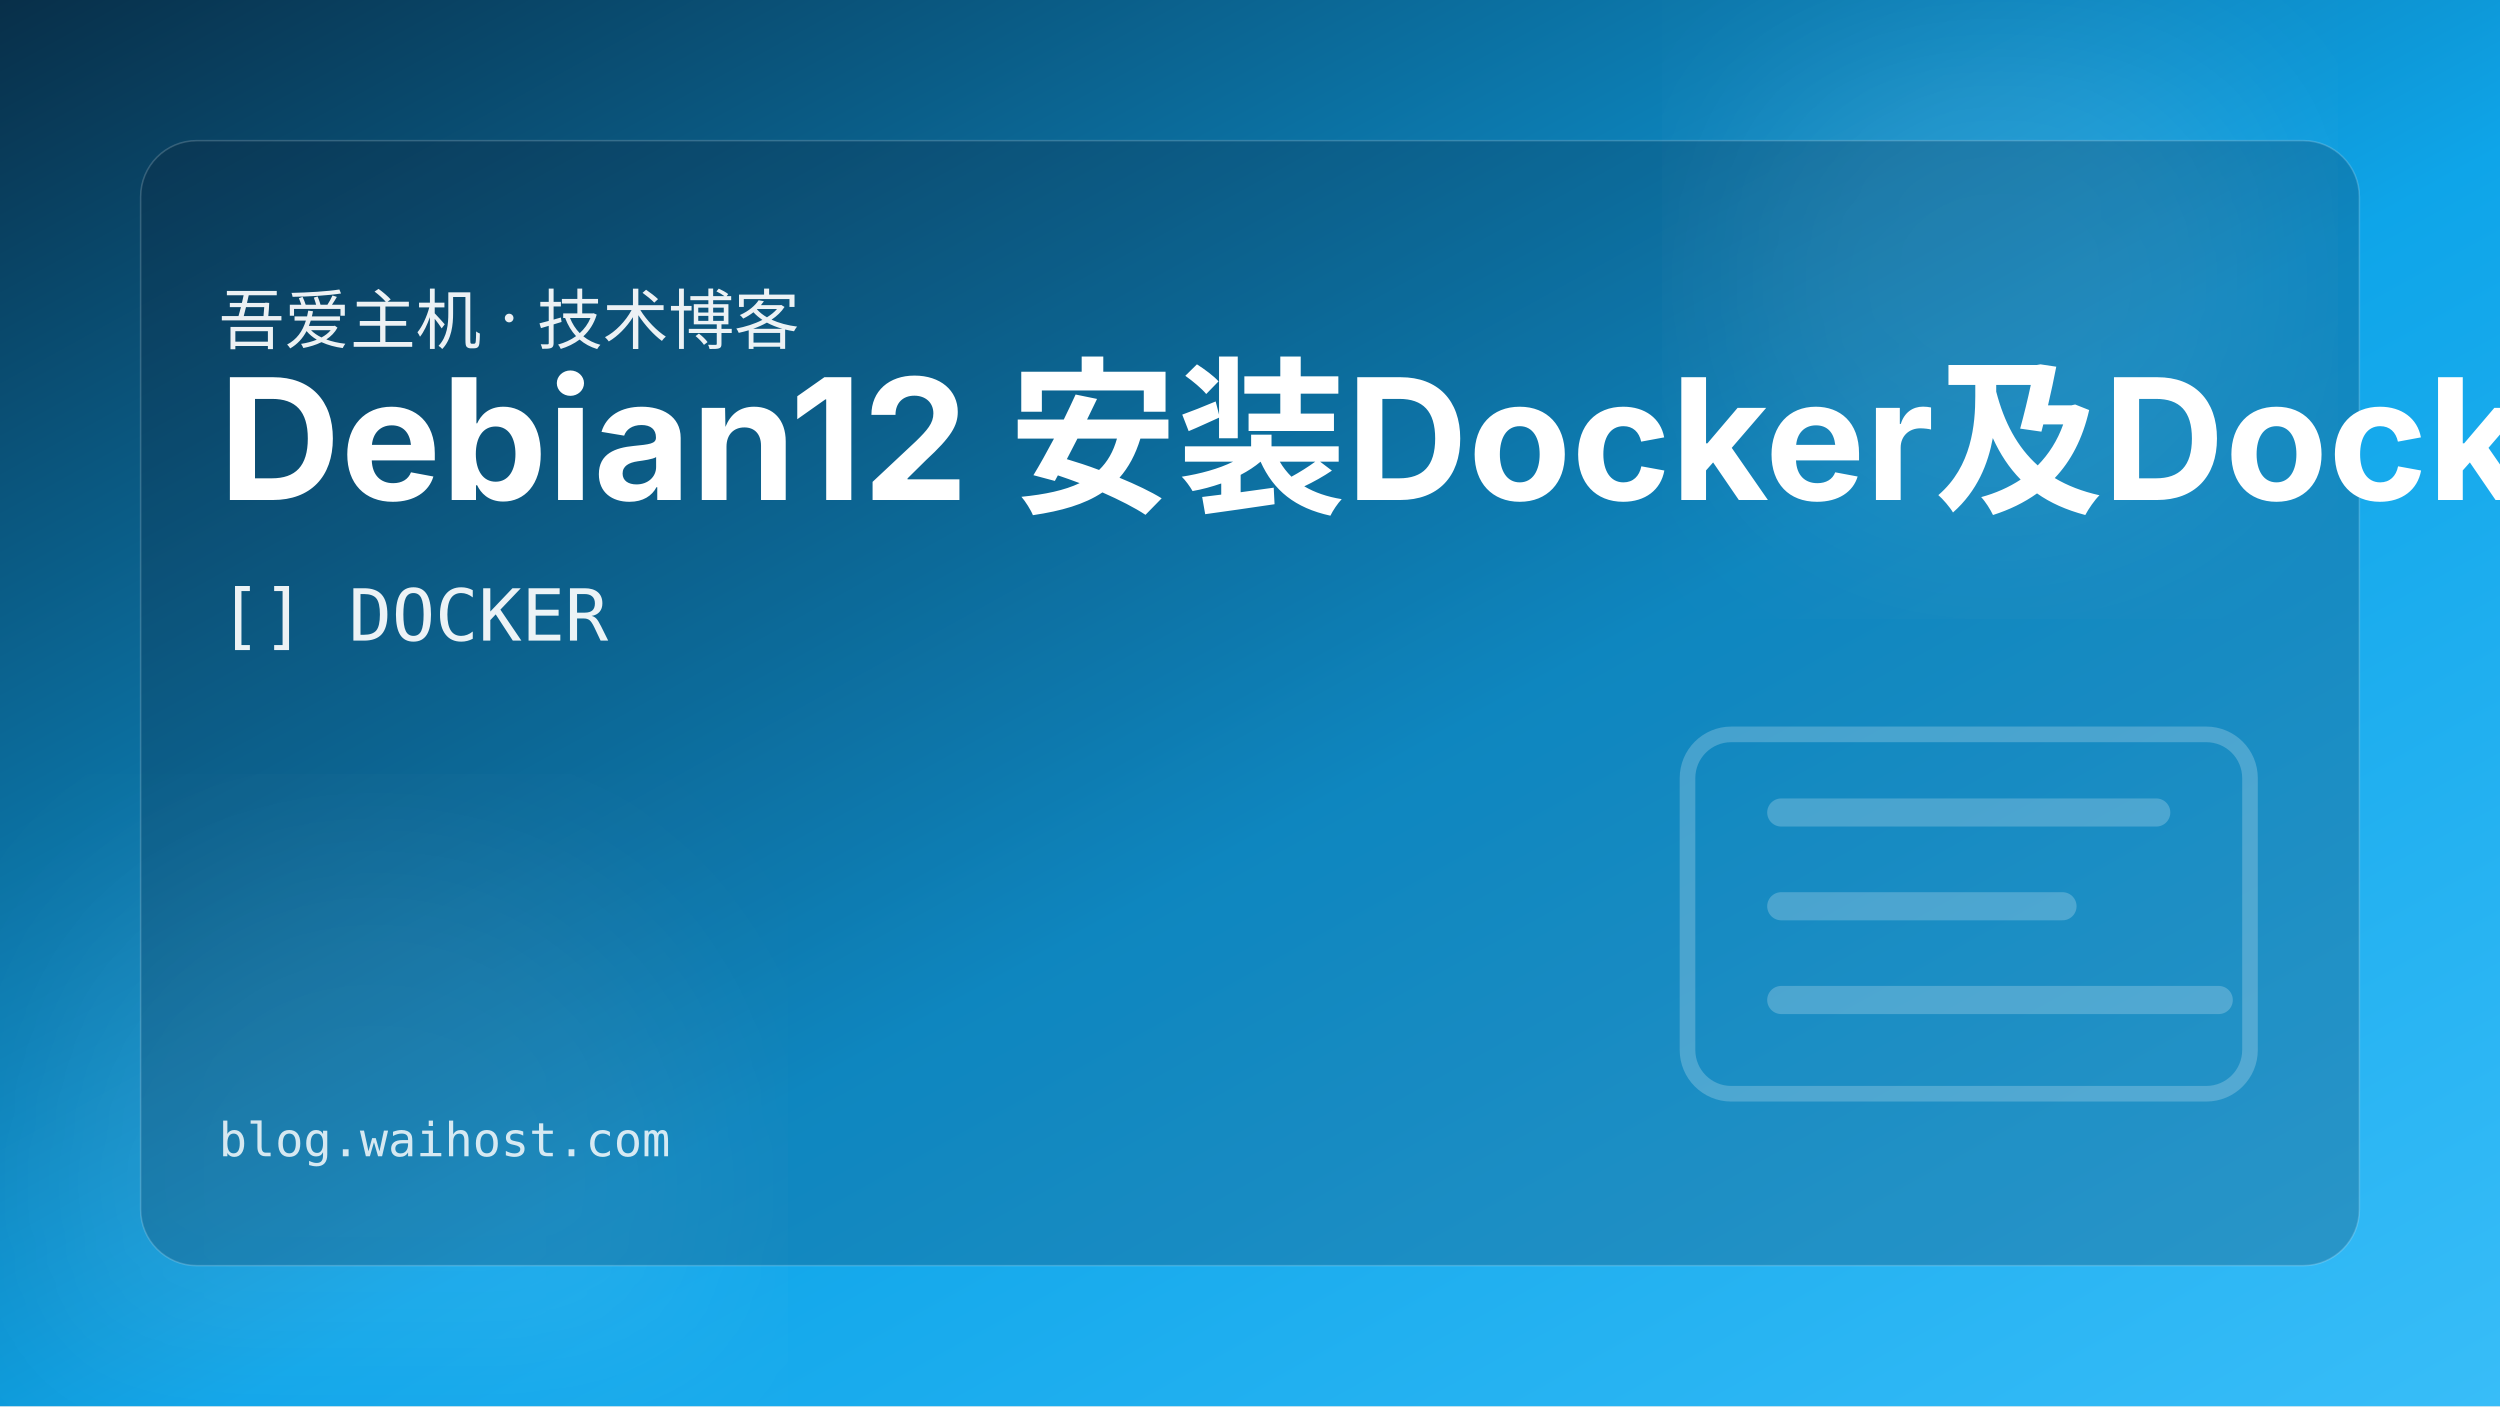
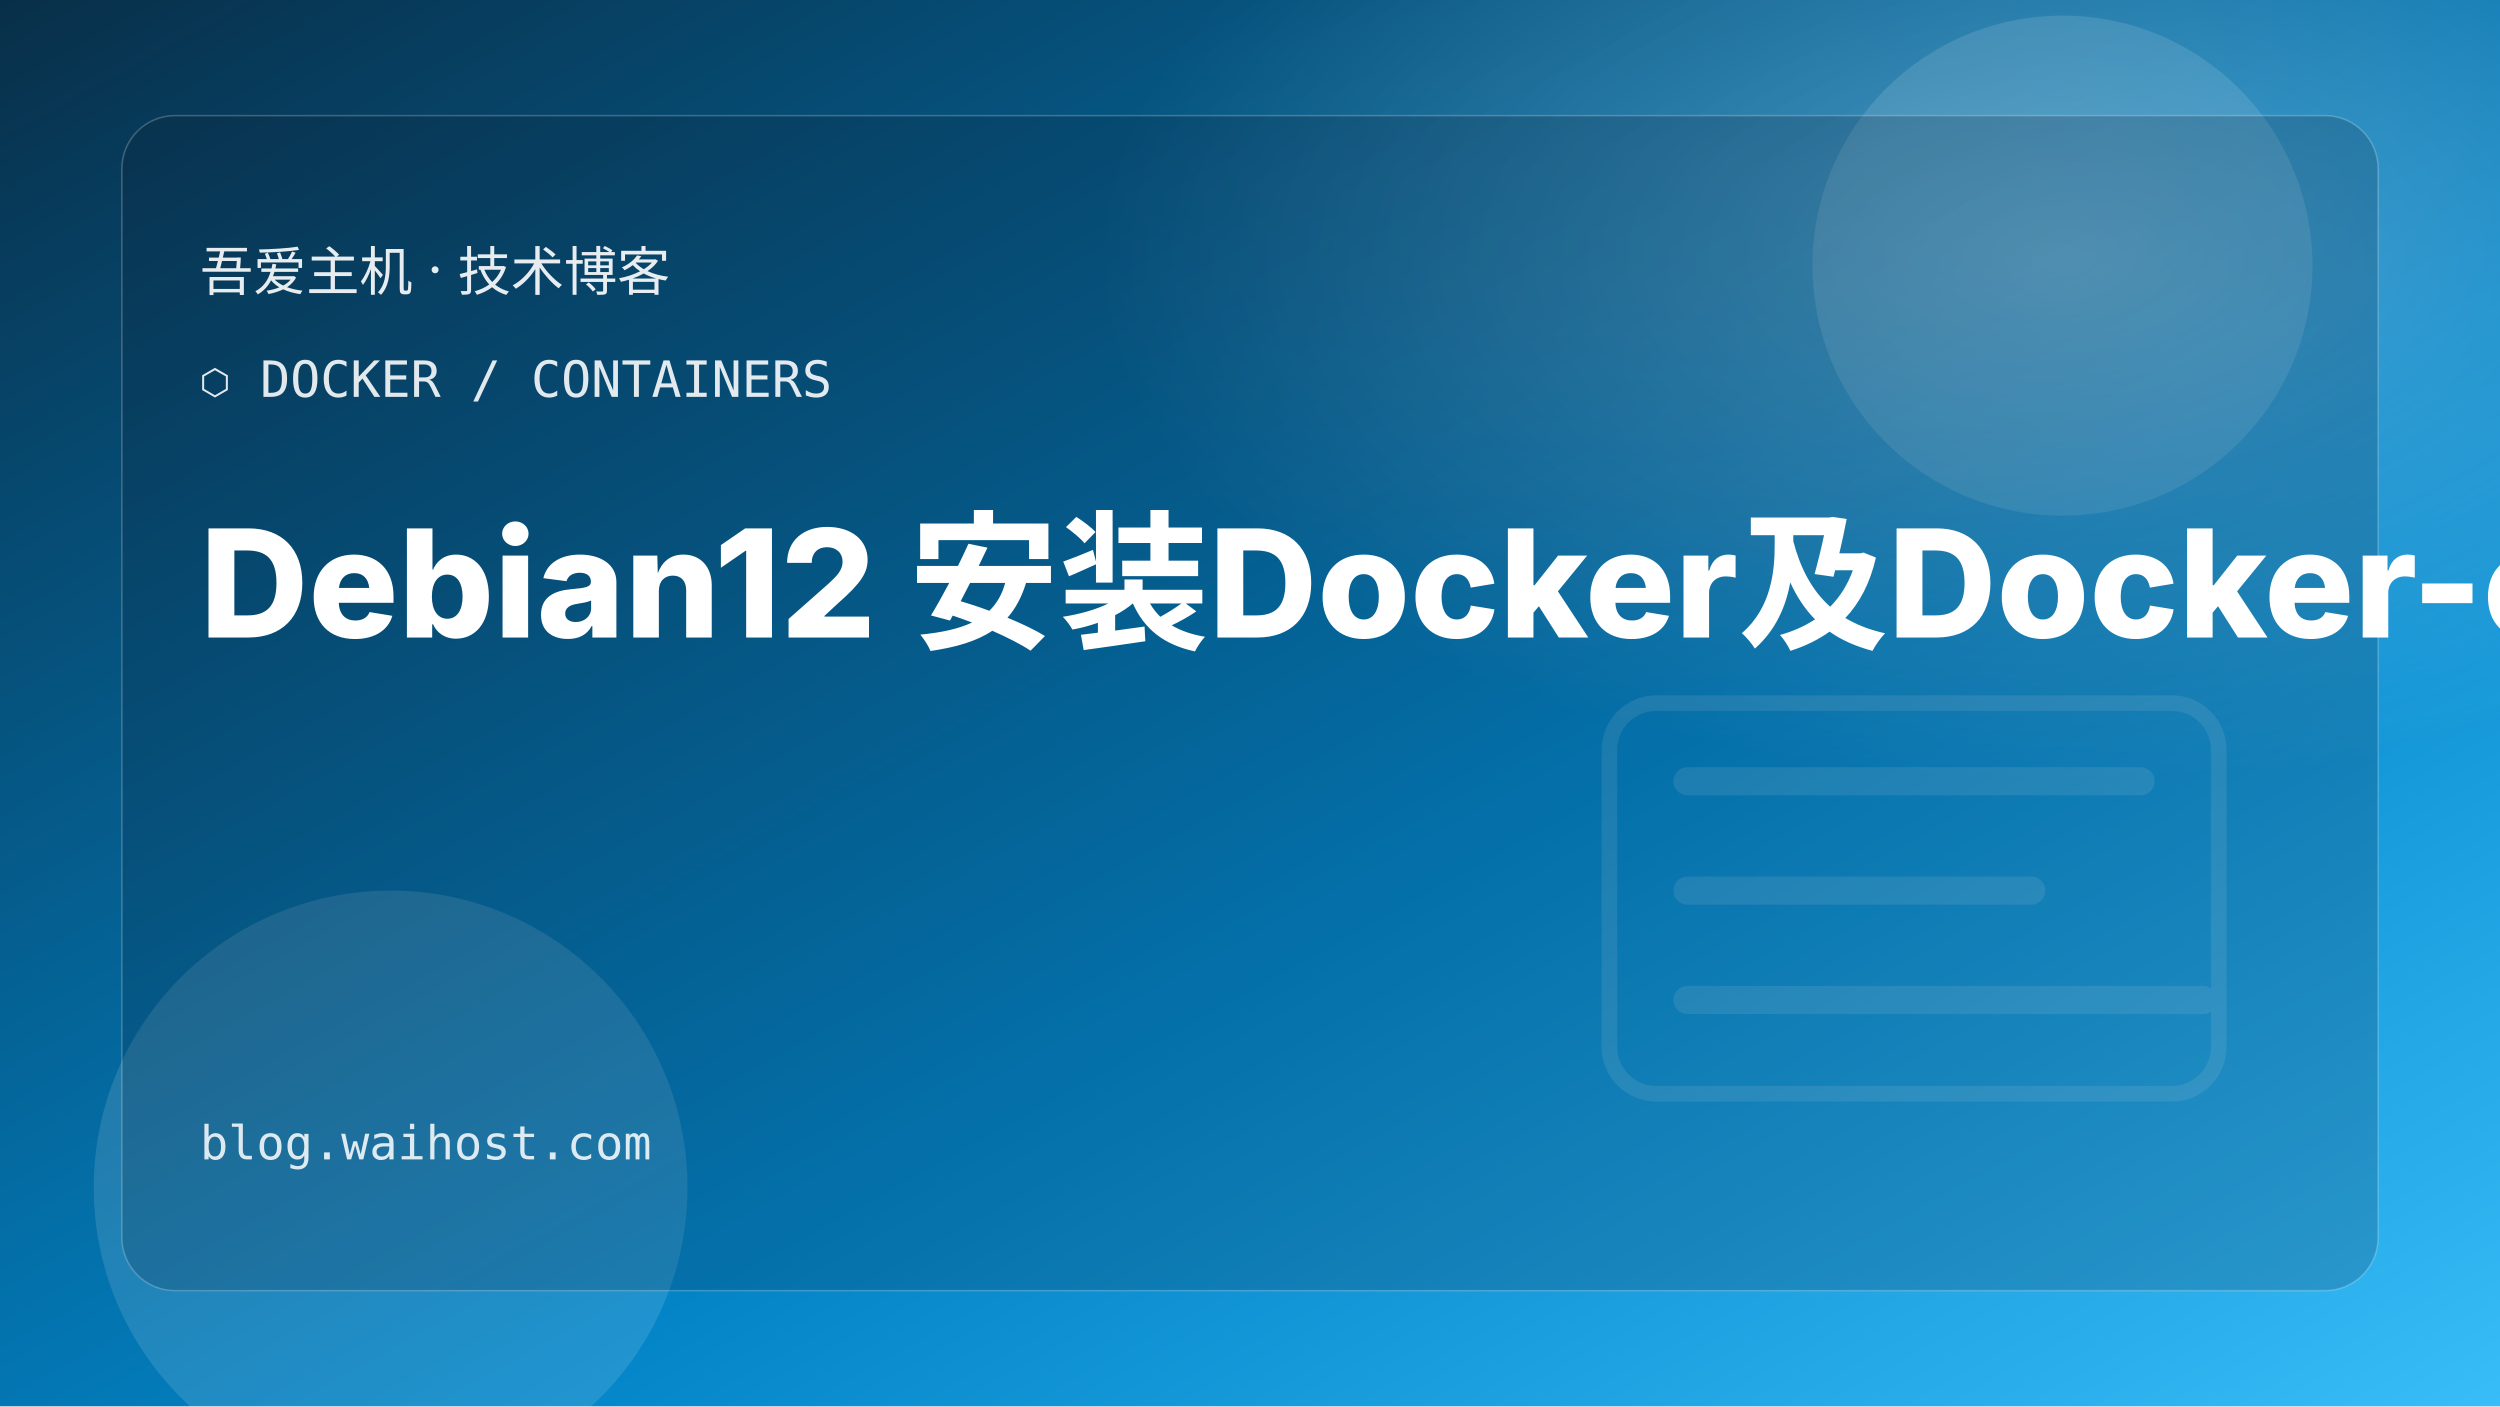
<svg xmlns="http://www.w3.org/2000/svg" width="1600" height="900" viewBox="0 0 1600 900" role="img" aria-label="Debian12 安装Docker及Docker-compose">
  <defs>
    <linearGradient id="g" x1="0" y1="0" x2="1" y2="1">
      <stop offset="0%" stop-color="#082f49" />
-       <stop offset="55%" stop-color="#0ea5e9" />
+       <stop offset="60%" stop-color="#0284c7" />
      <stop offset="100%" stop-color="#38bdf8" />
    </linearGradient>
-     <filter id="blur">
-       <feGaussianBlur stdDeviation="60" />
-     </filter>
+     <radialGradient id="shine" cx="82%" cy="18%" r="38%">
+       <stop offset="0%" stop-color="rgba(255,255,255,.28)" />
+       <stop offset="100%" stop-color="rgba(255,255,255,0)" />
+     </radialGradient>
  </defs>
  <rect width="1600" height="900" fill="url(#g)" />
-   <circle cx="1280" cy="180" r="180" fill="rgba(255,255,255,.10)" filter="url(#blur)" />
-   <circle cx="240" cy="760" r="220" fill="rgba(255,255,255,.08)" filter="url(#blur)" />
-   <rect x="90" y="90" width="1420" height="720" rx="36" fill="rgba(15,23,42,.22)" stroke="rgba(255,255,255,.18)" />
-   <text x="140" y="220" font-size="42" font-family="Inter, Arial, sans-serif" fill="white" opacity=".92">吾爱主机 · 技术博客</text>
-   <text x="140" y="320" font-size="108" font-weight="700" font-family="Inter, 'PingFang SC', 'Microsoft YaHei', sans-serif" fill="white">Debian12 安装Docker及Docker-c</text>
-   <text x="140" y="410" font-size="46" font-family="JetBrains Mono, Consolas, monospace" fill="rgba(255,255,255,.92)">[] DOCKER</text>
-   <g opacity=".22" stroke="white" fill="none">
-     <path d="M1140 520h240M1140 580h180M1140 640h280" stroke-width="18" stroke-linecap="round" />
-     <rect x="1080" y="470" width="360" height="230" rx="28" stroke-width="10" />
+   <rect width="1600" height="900" fill="url(#shine)" />
+   <g opacity=".12">
+     <circle cx="1320" cy="170" r="160" fill="#fff" />
+     <circle cx="250" cy="760" r="190" fill="#fff" />
+     <path d="M1080 500h290M1080 570h220M1080 640h330" stroke="#fff" stroke-width="18" stroke-linecap="round" />
+     <rect x="1030" y="450" width="390" height="250" rx="30" stroke="#fff" stroke-width="10" fill="none" />
  </g>
-   <text x="140" y="740" font-size="30" font-family="JetBrains Mono, Consolas, monospace" fill="rgba(255,255,255,.82)">blog.waihost.com</text>
+   <rect x="78" y="74" width="1444" height="752" rx="34" fill="rgba(15,23,42,.18)" stroke="rgba(255,255,255,.22)" />
+   <text x="128" y="186" font-size="34" font-family="Inter,Arial,sans-serif" fill="rgba(255,255,255,.9)">吾爱主机 · 技术博客</text>
+   <text x="128" y="254" font-size="32" font-family="JetBrains Mono,Consolas,monospace" fill="rgba(255,255,255,.88)">⬡ DOCKER / CONTAINERS</text>
+   <text x="128" y="408" font-size="96" font-weight="800" font-family="Inter,'PingFang SC','Microsoft YaHei',sans-serif" fill="#fff">Debian12 安装Docker及Docker-com</text>
+   <text x="128" y="742" font-size="30" font-family="JetBrains Mono,Consolas,monospace" fill="rgba(255,255,255,.85)">blog.waihost.com</text>
</svg>
